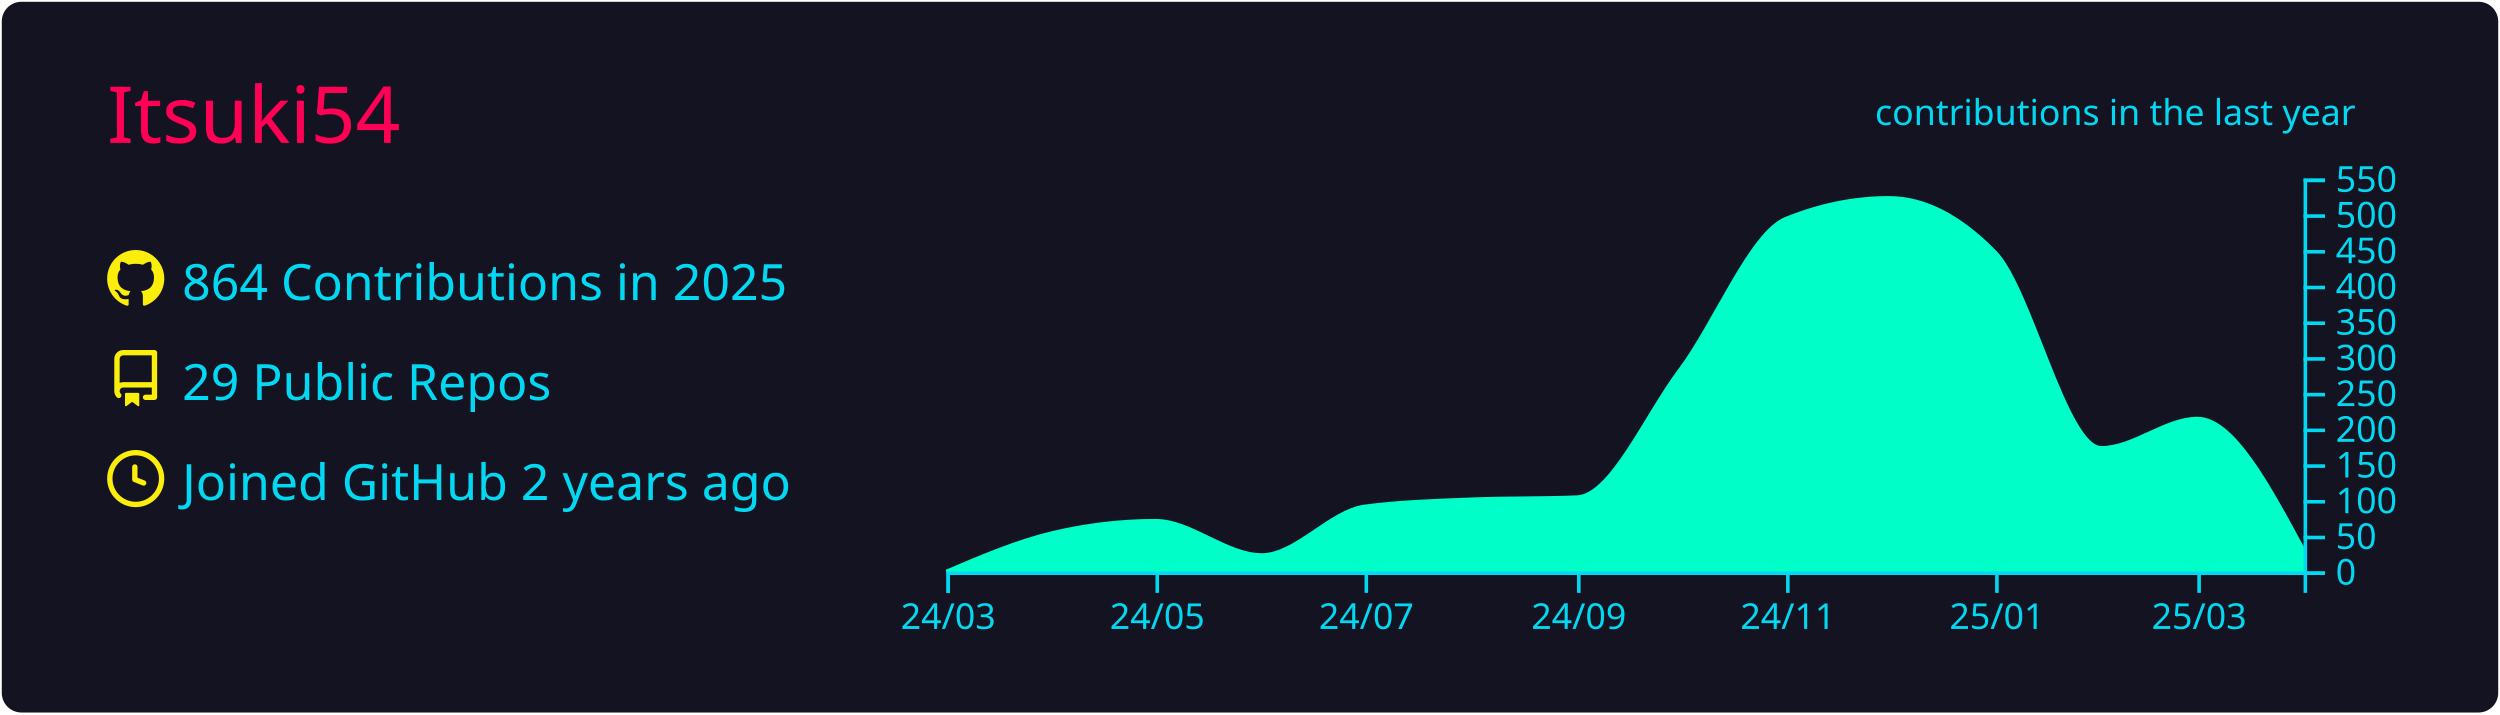
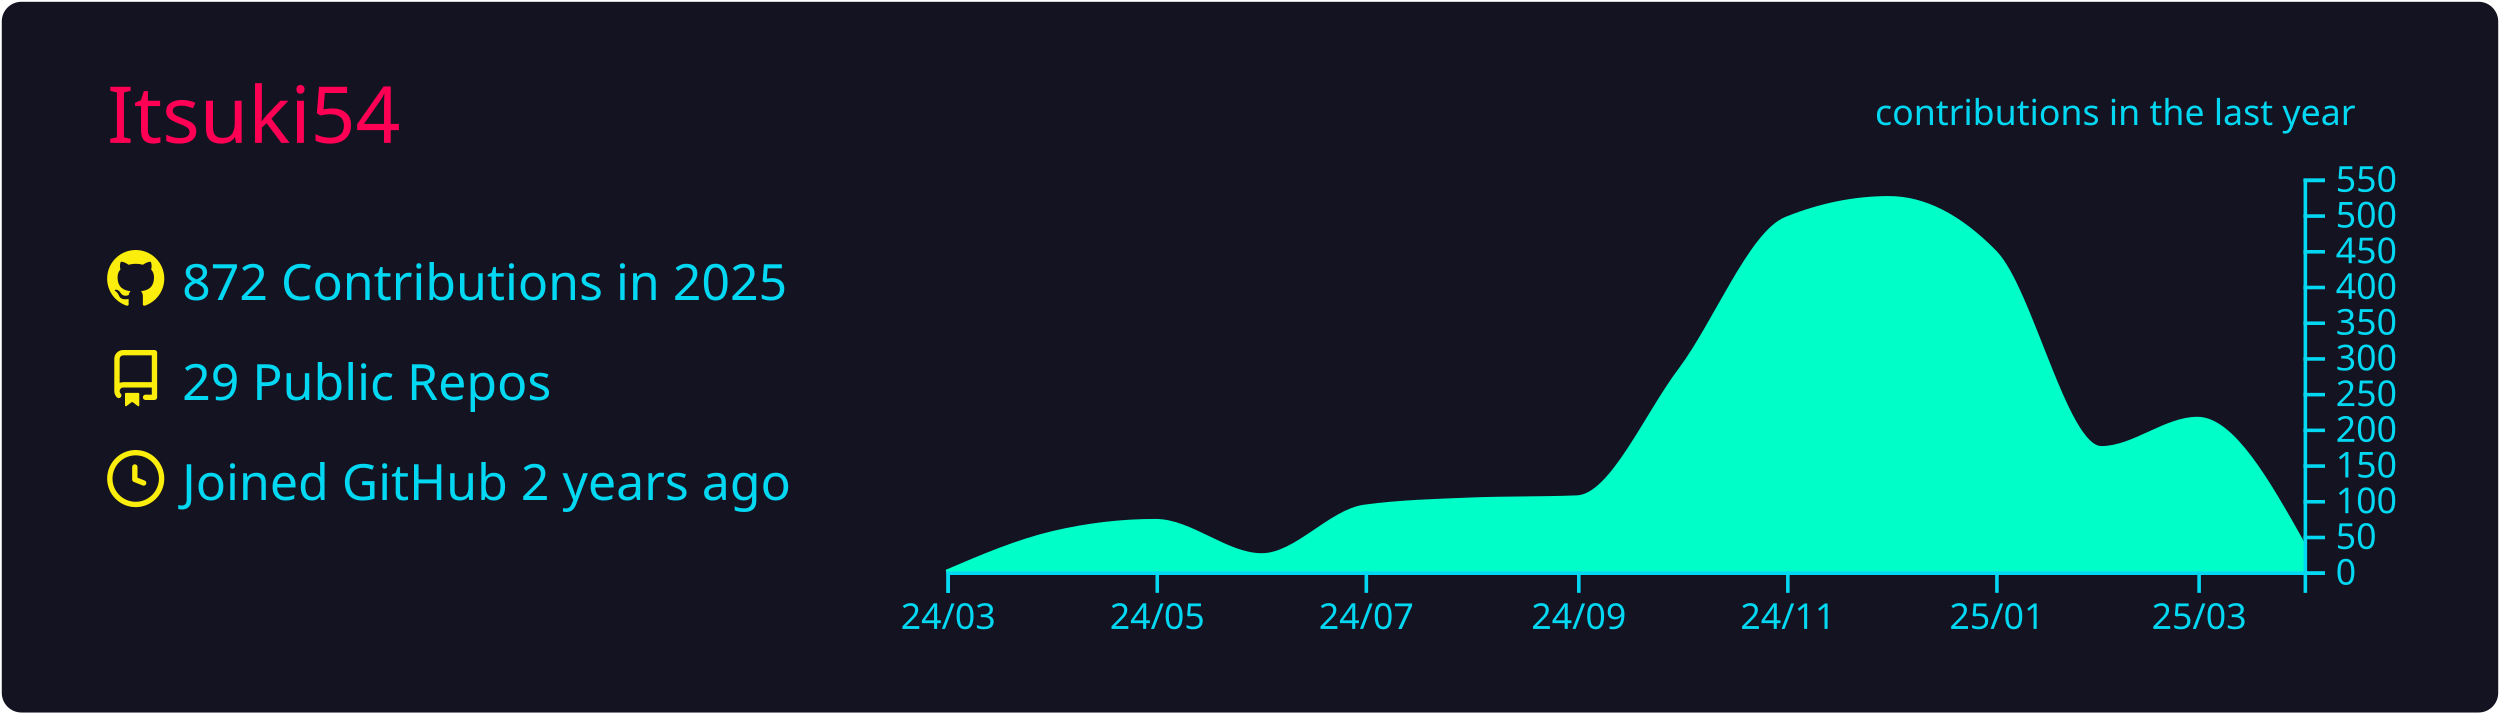
<svg xmlns="http://www.w3.org/2000/svg" width="700" height="200" viewBox="0 0 700 200">
  <style>* {
          font-family: 'Segoe UI', Ubuntu, "Helvetica Neue", Sans-Serif
        }</style>
  <rect x="1" y="1" rx="5" ry="5" height="99%" width="99.714%" stroke="#141321" stroke-width="1" fill="#141321" stroke-opacity="1" />
  <text x="30" y="40" style="font-size: 22px; fill: #ff0055;">Itsuki54</text>
  <g transform="translate(0,40)">
    <g transform="translate(30,30)">
      <g transform="translate(0,0)" width="14" height="14" fill="#fcee0c">
        <path fill-rule="evenodd" d="M8 0C3.58 0 0 3.58 0 8c0 3.54 2.29 6.53 5.47 7.59.4.07.55-.17.55-.38 0-.19-.01-.82-.01-1.49-2.01.37-2.53-.49-2.69-.94-.09-.23-.48-.94-.82-1.13-.28-.15-.68-.52-.01-.53.63-.01 1.08.58 1.23.82.72 1.21 1.87.87 2.33.66.07-.52.28-.87.51-1.07-1.78-.2-3.64-.89-3.64-3.95 0-.87.31-1.59.82-2.15-.08-.2-.36-1.02.08-2.12 0 0 .67-.21 2.2.82.64-.18 1.32-.27 2-.27.68 0 1.36.09 2 .27 1.53-1.04 2.2-.82 2.2-.82.44 1.1.16 1.92.08 2.12.51.56.82 1.27.82 2.15 0 3.07-1.87 3.75-3.65 3.95.29.25.54.73.54 1.48 0 1.07-.01 1.93-.01 2.2 0 .21.15.46.55.38A8.013 8.013 0 0016 8c0-4.42-3.58-8-8-8z" />
      </g>
      <g transform="translate(0,28)" width="14" height="14" fill="#fcee0c">
        <path fill-rule="evenodd" d="M2 2.5A2.5 2.5 0 014.5 0h8.75a.75.75 0 01.75.75v12.5a.75.75 0 01-.75.75h-2.5a.75.75 0 110-1.5h1.75v-2h-8a1 1 0 00-.714 1.7.75.75 0 01-1.072 1.05A2.495 2.495 0 012 11.5v-9zm10.5-1V9h-8c-.356 0-.694.074-1 .208V2.5a1 1 0 011-1h8zM5 12.25v3.25a.25.25 0 00.4.2l1.45-1.087a.25.25 0 01.3 0L8.6 15.7a.25.25 0 00.4-.2v-3.25a.25.25 0 00-.25-.25h-3.5a.25.25 0 00-.25.25z" />
      </g>
      <g transform="translate(0,56)" width="14" height="14" fill="#fcee0c">
        <path fill-rule="evenodd" d="M1.5 8a6.5 6.5 0 1113 0 6.5 6.5 0 01-13 0zM8 0a8 8 0 100 16A8 8 0 008 0zm.5 4.75a.75.75 0 00-1.5 0v3.5a.75.75 0 00.471.696l2.5 1a.75.75 0 00.557-1.392L8.5 7.742V4.75z" />
      </g>
-       <text x="21" y="14" style="fill: #03d8f3; font-size: 14px;">864 Contributions in 2025</text>
+       <text x="21" y="14" style="fill: #03d8f3; font-size: 14px;">872 Contributions in 2025</text>
      <text x="21" y="42" style="fill: #03d8f3; font-size: 14px;">29 Public Repos</text>
      <text x="21" y="70" style="fill: #03d8f3; font-size: 14px;">Joined GitHub 2 years ago</text>
    </g>
    <g color="#00ffc8" transform="translate(295,10)">
-       <path transform="translate(-30,0)" stroke="#00ffc8" fill="#00ffc8" opacity="1" d="M0,110C9.916,105.771,19.832,101.542,29.747,99.2C39.343,96.933,48.939,95.8,58.535,95.8C68.451,95.8,78.367,105.4,88.283,105.4C97.879,105.4,107.475,93.09,117.071,91.8C126.987,90.467,136.902,90.2,146.818,89.8C156.734,89.4,166.65,89.6,176.566,89.2C186.162,88.813,195.758,66.357,205.354,53.6C215.269,40.418,225.185,15.196,235.101,11.2C244.697,7.333,254.293,5.4,263.889,5.4C273.805,5.4,283.721,10.467,293.636,20.6C303.552,30.733,313.468,75.4,323.384,75.4C332.34,75.4,341.296,67.2,350.253,67.2C360.168,67.2,370.084,85.6,380,104L380,110C370.084,110,360.168,110,350.253,110C341.296,110,332.34,110,323.384,110C313.468,110,303.552,110,293.636,110C283.721,110,273.805,110,263.889,110C254.293,110,244.697,110,235.101,110C225.185,110,215.269,110,205.354,110C195.758,110,186.162,110,176.566,110C166.65,110,156.734,110,146.818,110C136.902,110,126.987,110,117.071,110C107.475,110,97.879,110,88.283,110C78.367,110,68.451,110,58.535,110C48.939,110,39.343,110,29.747,110C19.832,110,9.916,110,0,110Z" />
+       <path transform="translate(-30,0)" stroke="#00ffc8" fill="#00ffc8" opacity="1" d="M0,110C9.916,105.771,19.832,101.542,29.747,99.2C39.343,96.933,48.939,95.8,58.535,95.8C68.451,95.8,78.367,105.4,88.283,105.4C97.879,105.4,107.475,93.09,117.071,91.8C126.987,90.467,136.902,90.2,146.818,89.8C156.734,89.4,166.65,89.6,176.566,89.2C186.162,88.813,195.758,66.357,205.354,53.6C215.269,40.418,225.185,15.196,235.101,11.2C244.697,7.333,254.293,5.4,263.889,5.4C273.805,5.4,283.721,10.467,293.636,20.6C303.552,30.733,313.468,75.4,323.384,75.4C332.34,75.4,341.296,67.2,350.253,67.2C360.168,67.2,370.084,84.8,380,102.4L380,110C370.084,110,360.168,110,350.253,110C341.296,110,332.34,110,323.384,110C313.468,110,303.552,110,293.636,110C283.721,110,273.805,110,263.889,110C254.293,110,244.697,110,235.101,110C225.185,110,215.269,110,205.354,110C195.758,110,186.162,110,176.566,110C166.65,110,156.734,110,146.818,110C136.902,110,126.987,110,117.071,110C107.475,110,97.879,110,88.283,110C78.367,110,68.451,110,58.535,110C48.939,110,39.343,110,29.747,110C19.832,110,9.916,110,0,110Z" />
      <g color="#03d8f3" transform="translate(-30,110)" fill="none" font-size="10" font-family="sans-serif" text-anchor="middle">
        <path class="domain" stroke="currentColor" d="M0.5,6V0.5H380.5V6" />
        <g class="tick" opacity="1" transform="translate(0.5,0)">
          <line stroke="currentColor" y2="6" />
          <text fill="currentColor" y="9" dy="0.71em">24/03</text>
        </g>
        <g class="tick" opacity="1" transform="translate(59.03535,0)">
          <line stroke="currentColor" y2="6" />
          <text fill="currentColor" y="9" dy="0.71em">24/05</text>
        </g>
        <g class="tick" opacity="1" transform="translate(117.5707,0)">
          <line stroke="currentColor" y2="6" />
          <text fill="currentColor" y="9" dy="0.71em">24/07</text>
        </g>
        <g class="tick" opacity="1" transform="translate(177.0657,0)">
          <line stroke="currentColor" y2="6" />
          <text fill="currentColor" y="9" dy="0.71em">24/09</text>
        </g>
        <g class="tick" opacity="1" transform="translate(235.601,0)">
          <line stroke="currentColor" y2="6" />
          <text fill="currentColor" y="9" dy="0.71em">24/11</text>
        </g>
        <g class="tick" opacity="1" transform="translate(294.1364,0)">
          <line stroke="currentColor" y2="6" />
          <text fill="currentColor" y="9" dy="0.71em">25/01</text>
        </g>
        <g class="tick" opacity="1" transform="translate(350.7525,0)">
          <line stroke="currentColor" y2="6" />
          <text fill="currentColor" y="9" dy="0.71em">25/03</text>
        </g>
      </g>
      <g color="#03d8f3" transform="translate(350,0)" fill="none" font-size="10" font-family="sans-serif" text-anchor="start">
        <path class="domain" stroke="currentColor" d="M6,110.5H0.5V0.5H6" />
        <g class="tick" opacity="1" transform="translate(0,110.5)">
          <line stroke="currentColor" x2="6" />
          <text fill="currentColor" x="9" dy="0.32em">0</text>
        </g>
        <g class="tick" opacity="1" transform="translate(0,100.5)">
          <line stroke="currentColor" x2="6" />
          <text fill="currentColor" x="9" dy="0.32em">50</text>
        </g>
        <g class="tick" opacity="1" transform="translate(0,90.5)">
          <line stroke="currentColor" x2="6" />
          <text fill="currentColor" x="9" dy="0.32em">100</text>
        </g>
        <g class="tick" opacity="1" transform="translate(0,80.5)">
          <line stroke="currentColor" x2="6" />
          <text fill="currentColor" x="9" dy="0.32em">150</text>
        </g>
        <g class="tick" opacity="1" transform="translate(0,70.5)">
          <line stroke="currentColor" x2="6" />
          <text fill="currentColor" x="9" dy="0.32em">200</text>
        </g>
        <g class="tick" opacity="1" transform="translate(0,60.5)">
          <line stroke="currentColor" x2="6" />
          <text fill="currentColor" x="9" dy="0.32em">250</text>
        </g>
        <g class="tick" opacity="1" transform="translate(0,50.5)">
          <line stroke="currentColor" x2="6" />
          <text fill="currentColor" x="9" dy="0.32em">300</text>
        </g>
        <g class="tick" opacity="1" transform="translate(0,40.5)">
          <line stroke="currentColor" x2="6" />
          <text fill="currentColor" x="9" dy="0.32em">350</text>
        </g>
        <g class="tick" opacity="1" transform="translate(0,30.5)">
          <line stroke="currentColor" x2="6" />
          <text fill="currentColor" x="9" dy="0.32em">400</text>
        </g>
        <g class="tick" opacity="1" transform="translate(0,20.5)">
          <line stroke="currentColor" x2="6" />
          <text fill="currentColor" x="9" dy="0.32em">450</text>
        </g>
        <g class="tick" opacity="1" transform="translate(0,10.5)">
          <line stroke="currentColor" x2="6" />
          <text fill="currentColor" x="9" dy="0.32em">500</text>
        </g>
        <g class="tick" opacity="1" transform="translate(0,0.5)">
          <line stroke="currentColor" x2="6" />
          <text fill="currentColor" x="9" dy="0.32em">550</text>
        </g>
      </g>
      <g>
        <text y="-15" x="230" style="fill: #03d8f3; font-size: 10px;">contributions in the last year</text>
      </g>
    </g>
  </g>
</svg>
